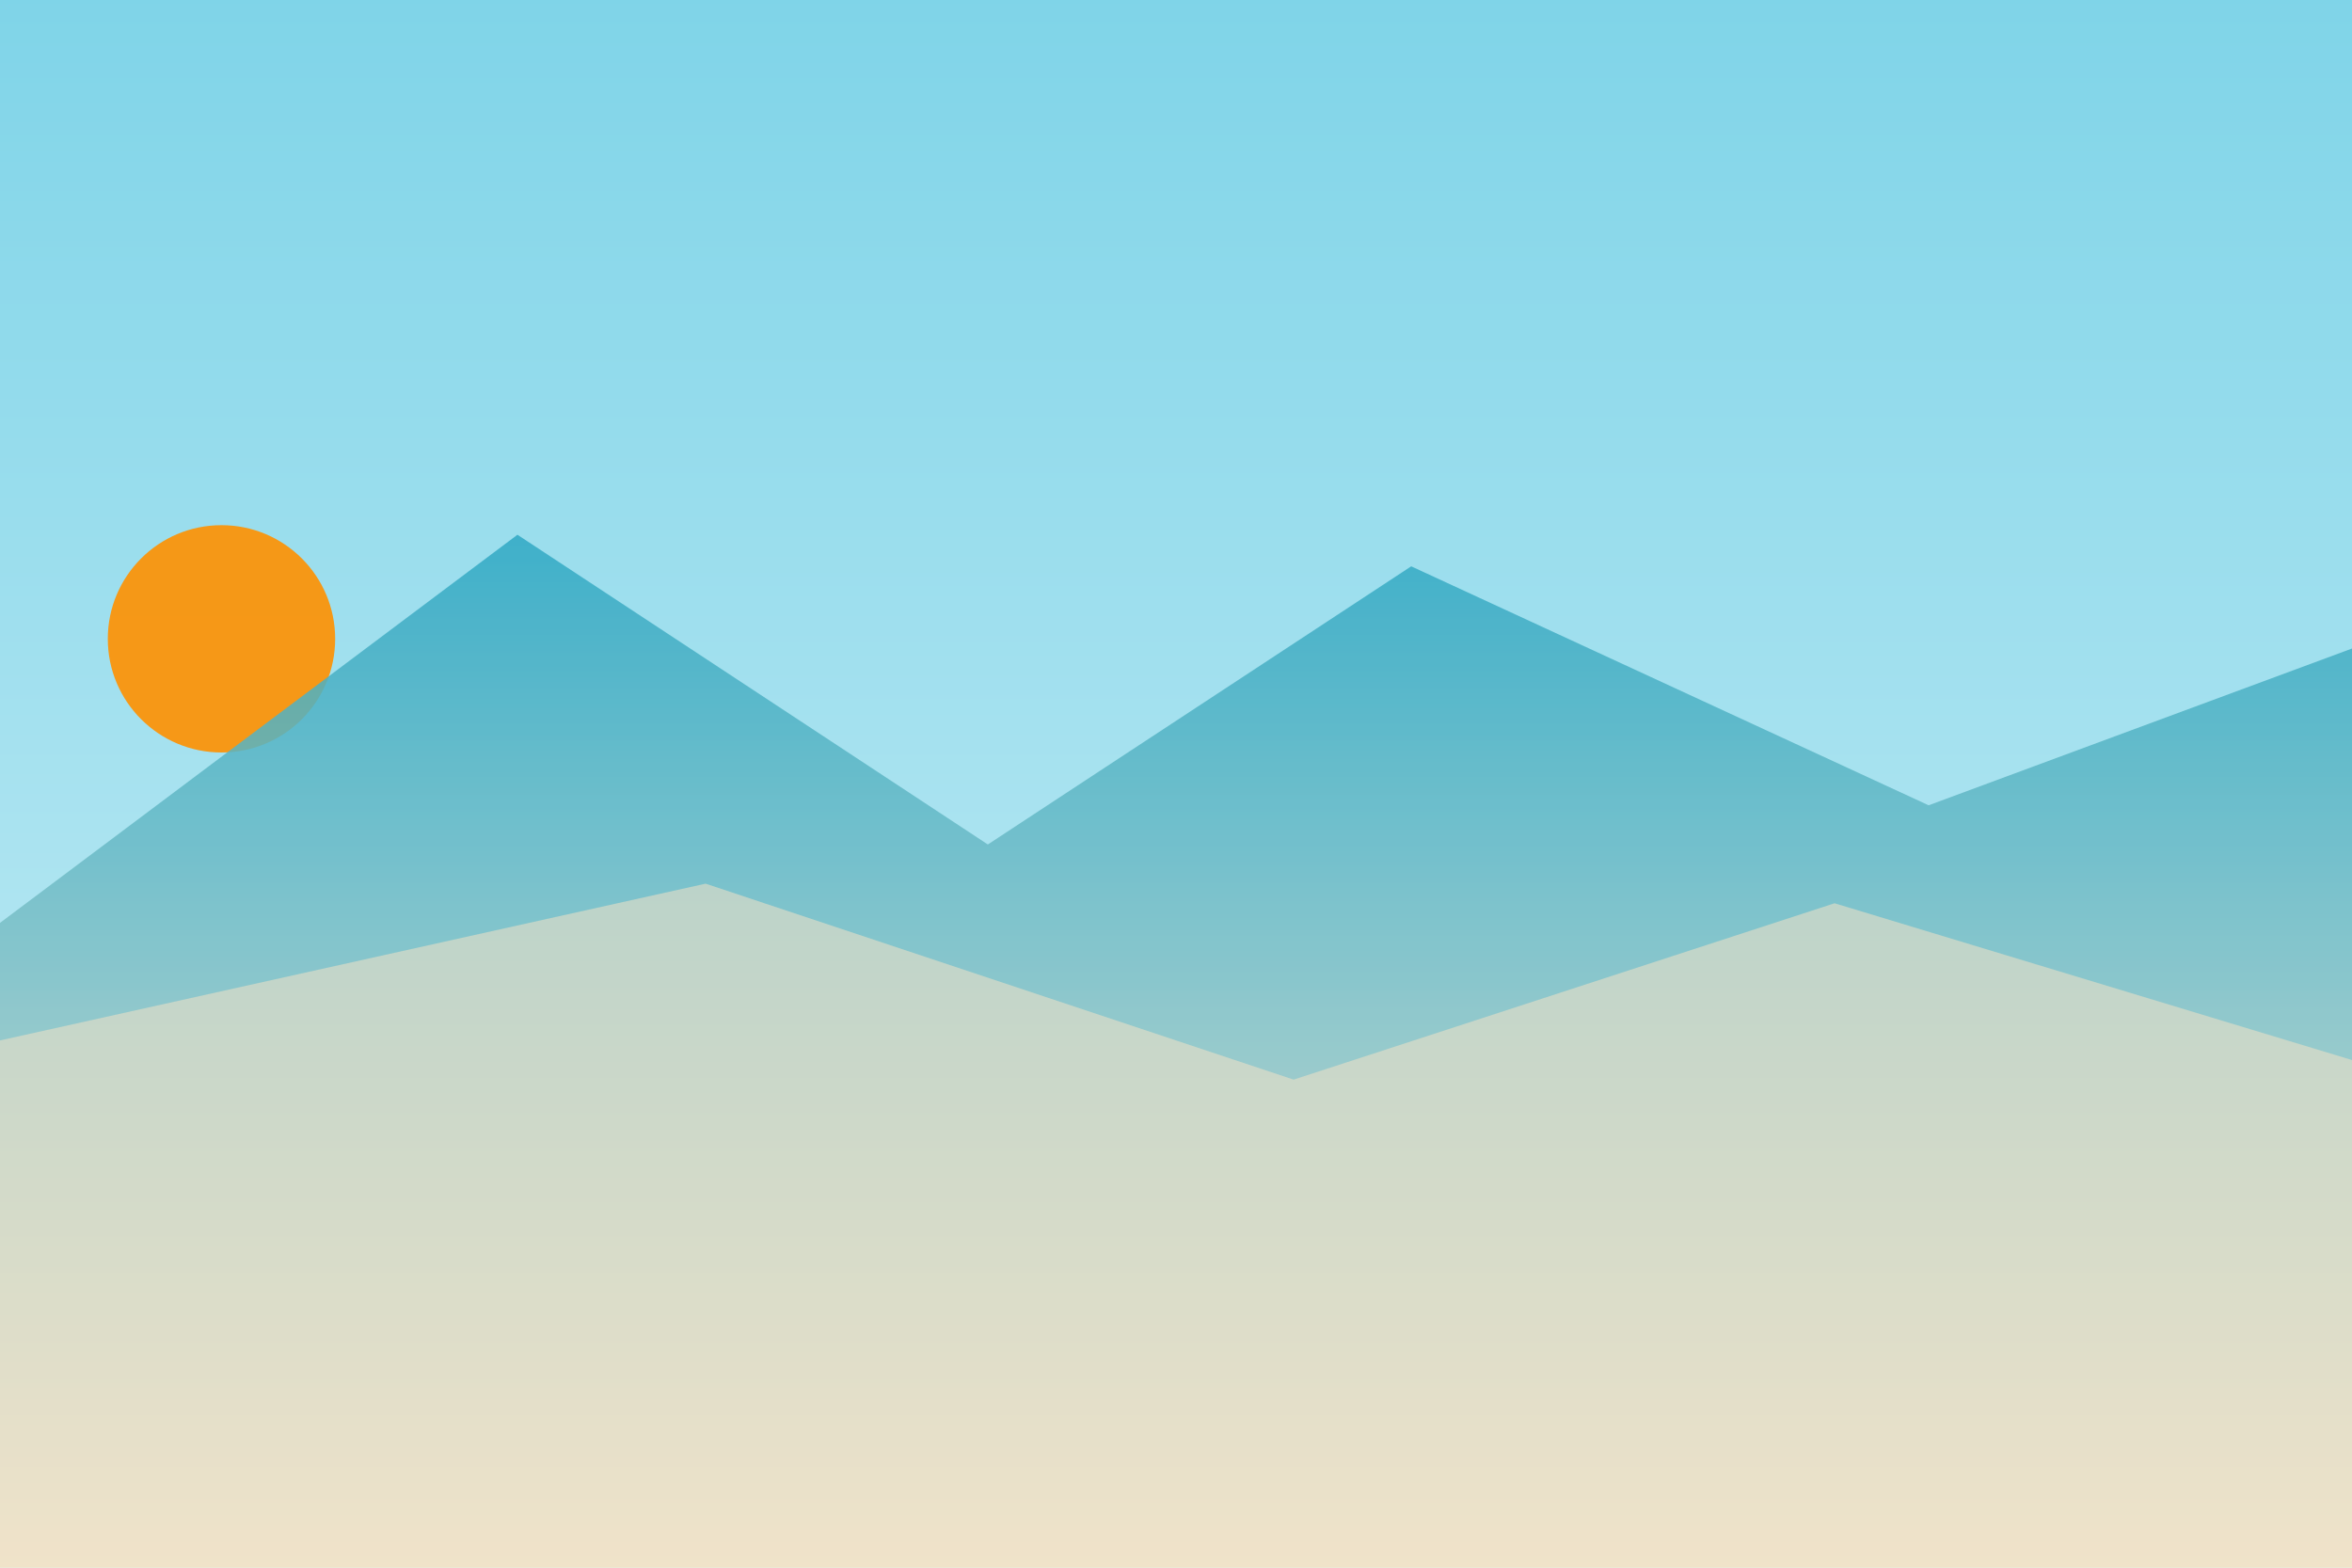
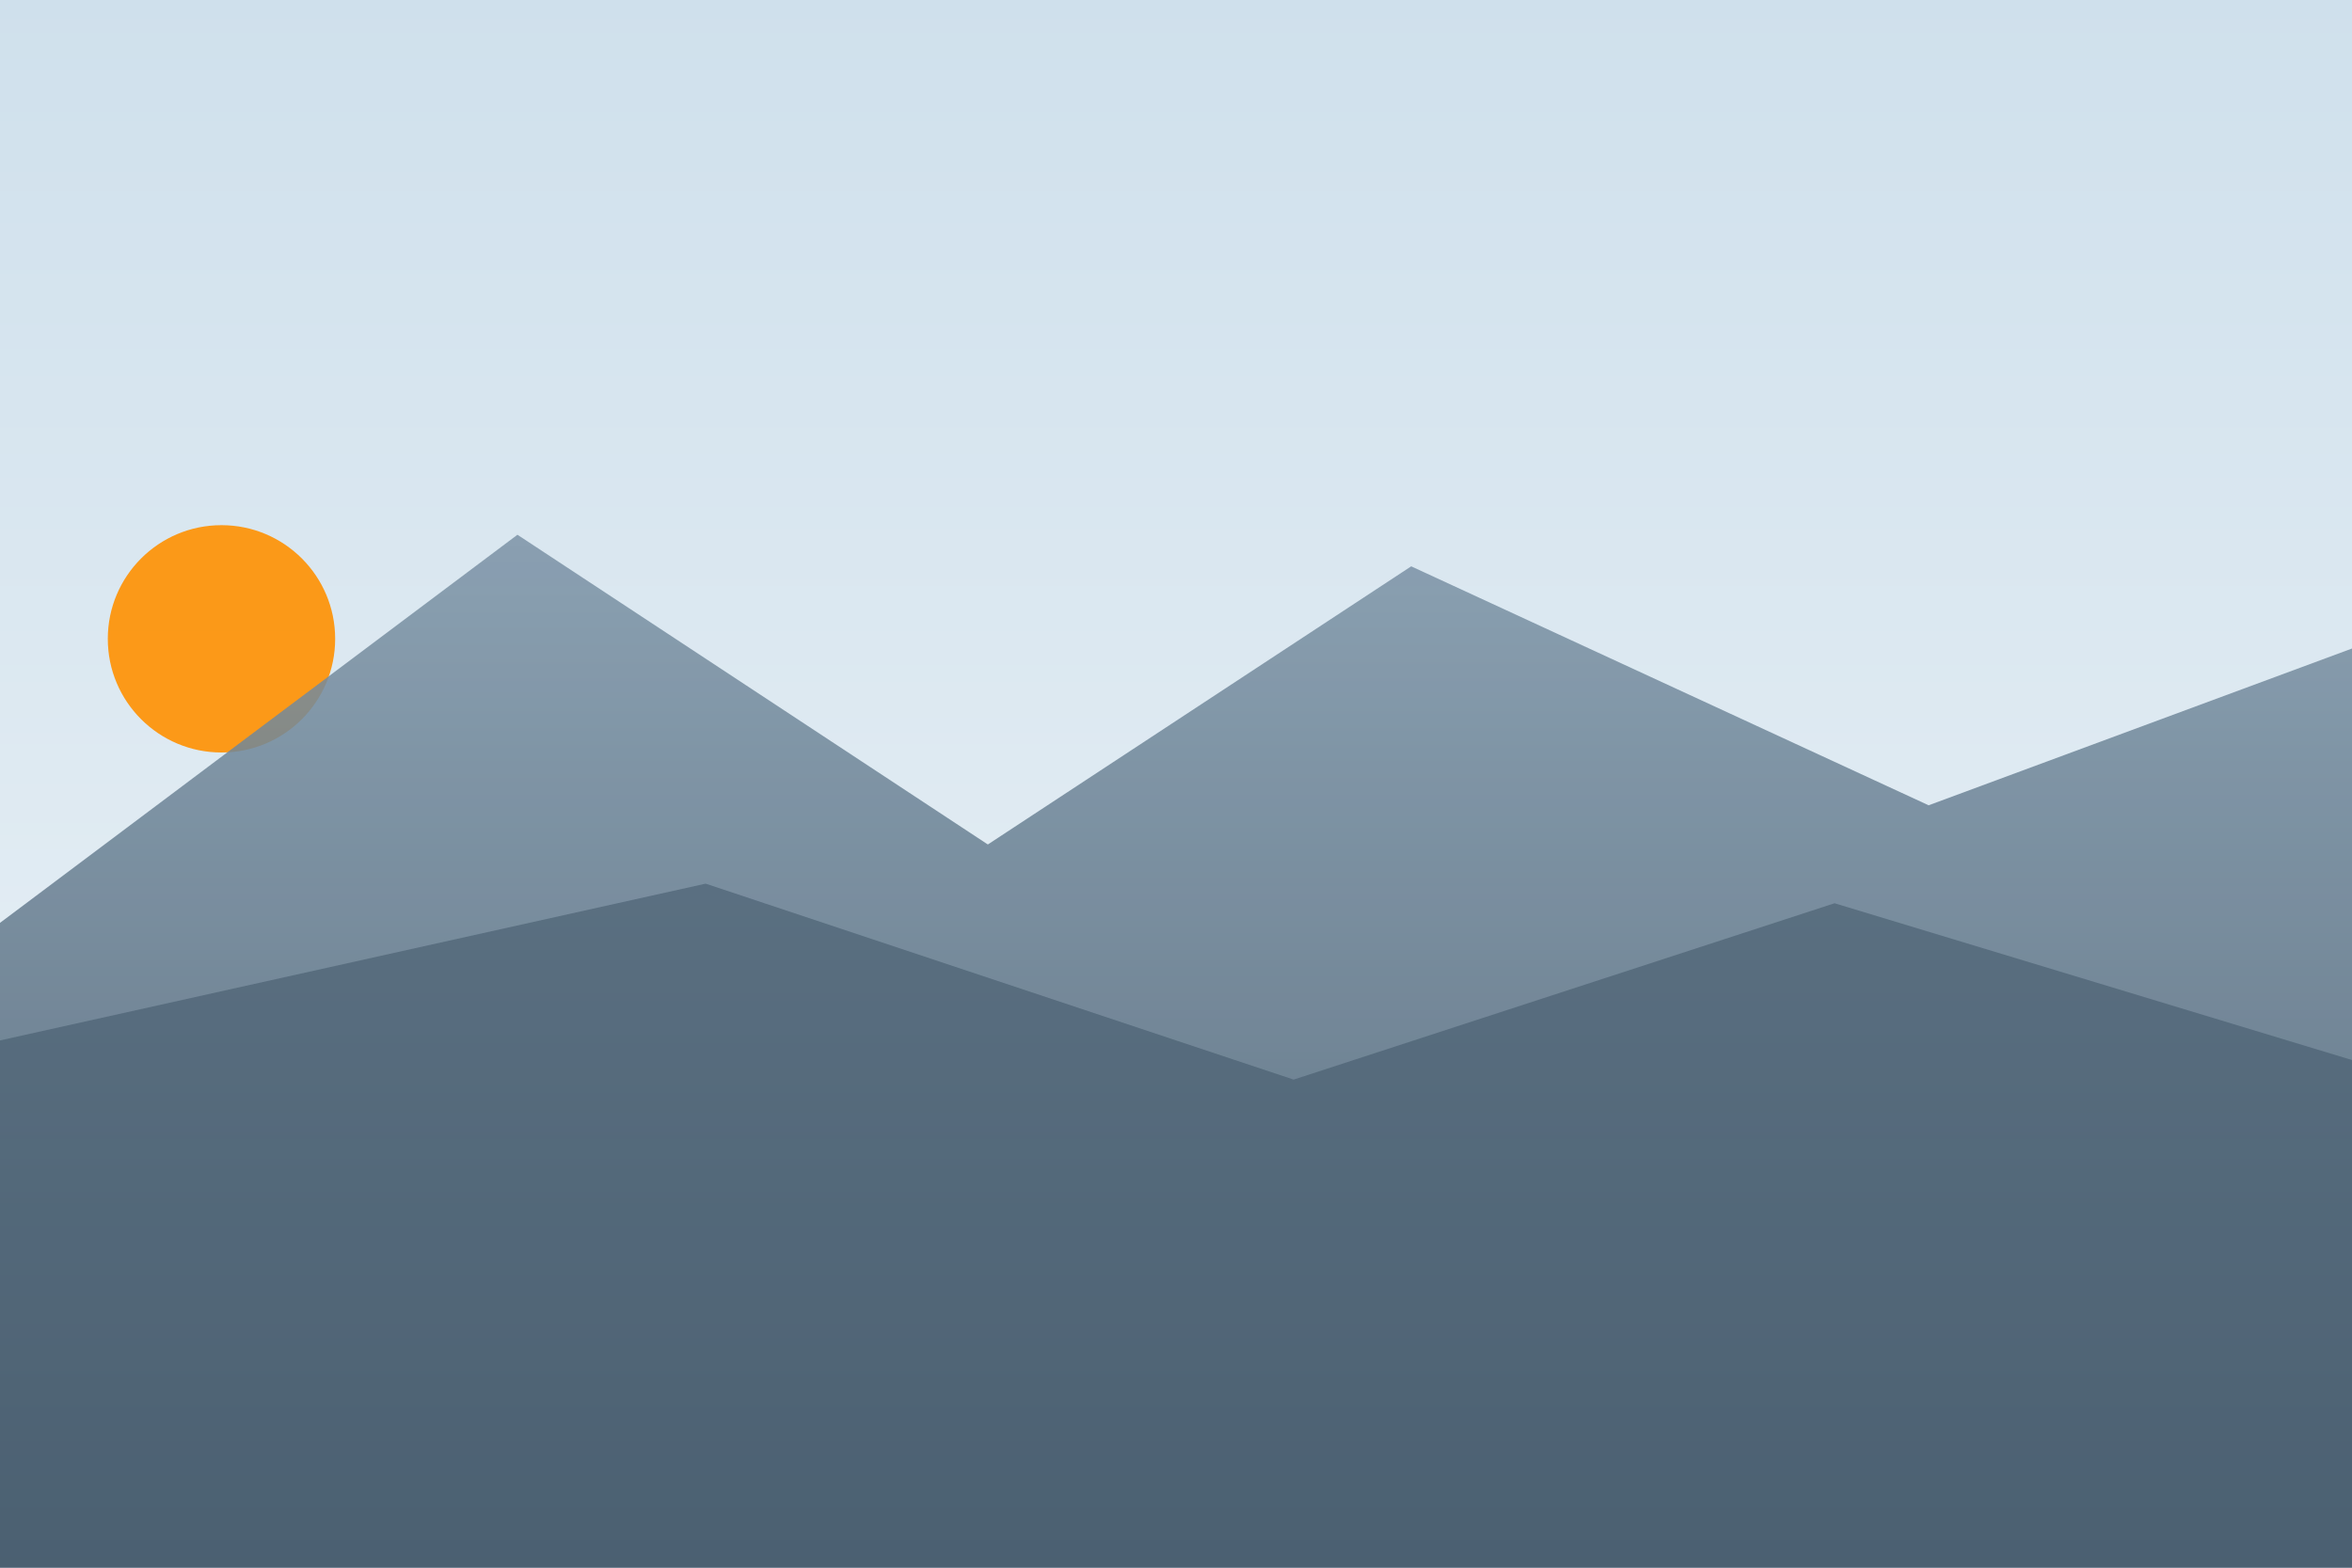
<svg xmlns="http://www.w3.org/2000/svg" viewBox="0 0 1200 800" width="1200" height="800" role="img">
  <defs>
    <linearGradient id="sky" x1="0" y1="0" x2="0" y2="1">
-       <stop offset="0%" stop-color="#7FD4E8" />
-       <stop offset="100%" stop-color="#CFF0F7" />
+       <stop offset="0%" stop-color="#CFE0EC" />
+       <stop offset="100%" stop-color="#EEF4F8" />
    </linearGradient>
    <linearGradient id="land" x1="0" y1="0" x2="0" y2="1">
-       <stop offset="0%" stop-color="#2FA8C4" />
-       <stop offset="100%" stop-color="#F2E2C6" />
+       <stop offset="0%" stop-color="#7C93A6" />
+       <stop offset="100%" stop-color="#3F5567" />
    </linearGradient>
  </defs>
  <rect width="1200" height="800" fill="url(#sky)" />
  <circle cx="113" cy="326" r="58" fill="#FF9000" opacity="0.9" />
  <path d="M0,470.941 L264,272.882 L504,430.941 L720,289 L984,410.941 L1200,330.941 L1200,800 L0,800 Z" fill="url(#land)" opacity="0.85" />
-   <path d="M0,530.941 L360,450.941 L660,550.941 L936,460.941 L1200,540.941 L1200,800 L0,800 Z" fill="#F2E2C6" opacity="0.55" />
+   <path d="M0,530.941 L360,450.941 L660,550.941 L936,460.941 L1200,540.941 L1200,800 L0,800 Z" fill="#3F5567" opacity="0.55" />
</svg>
